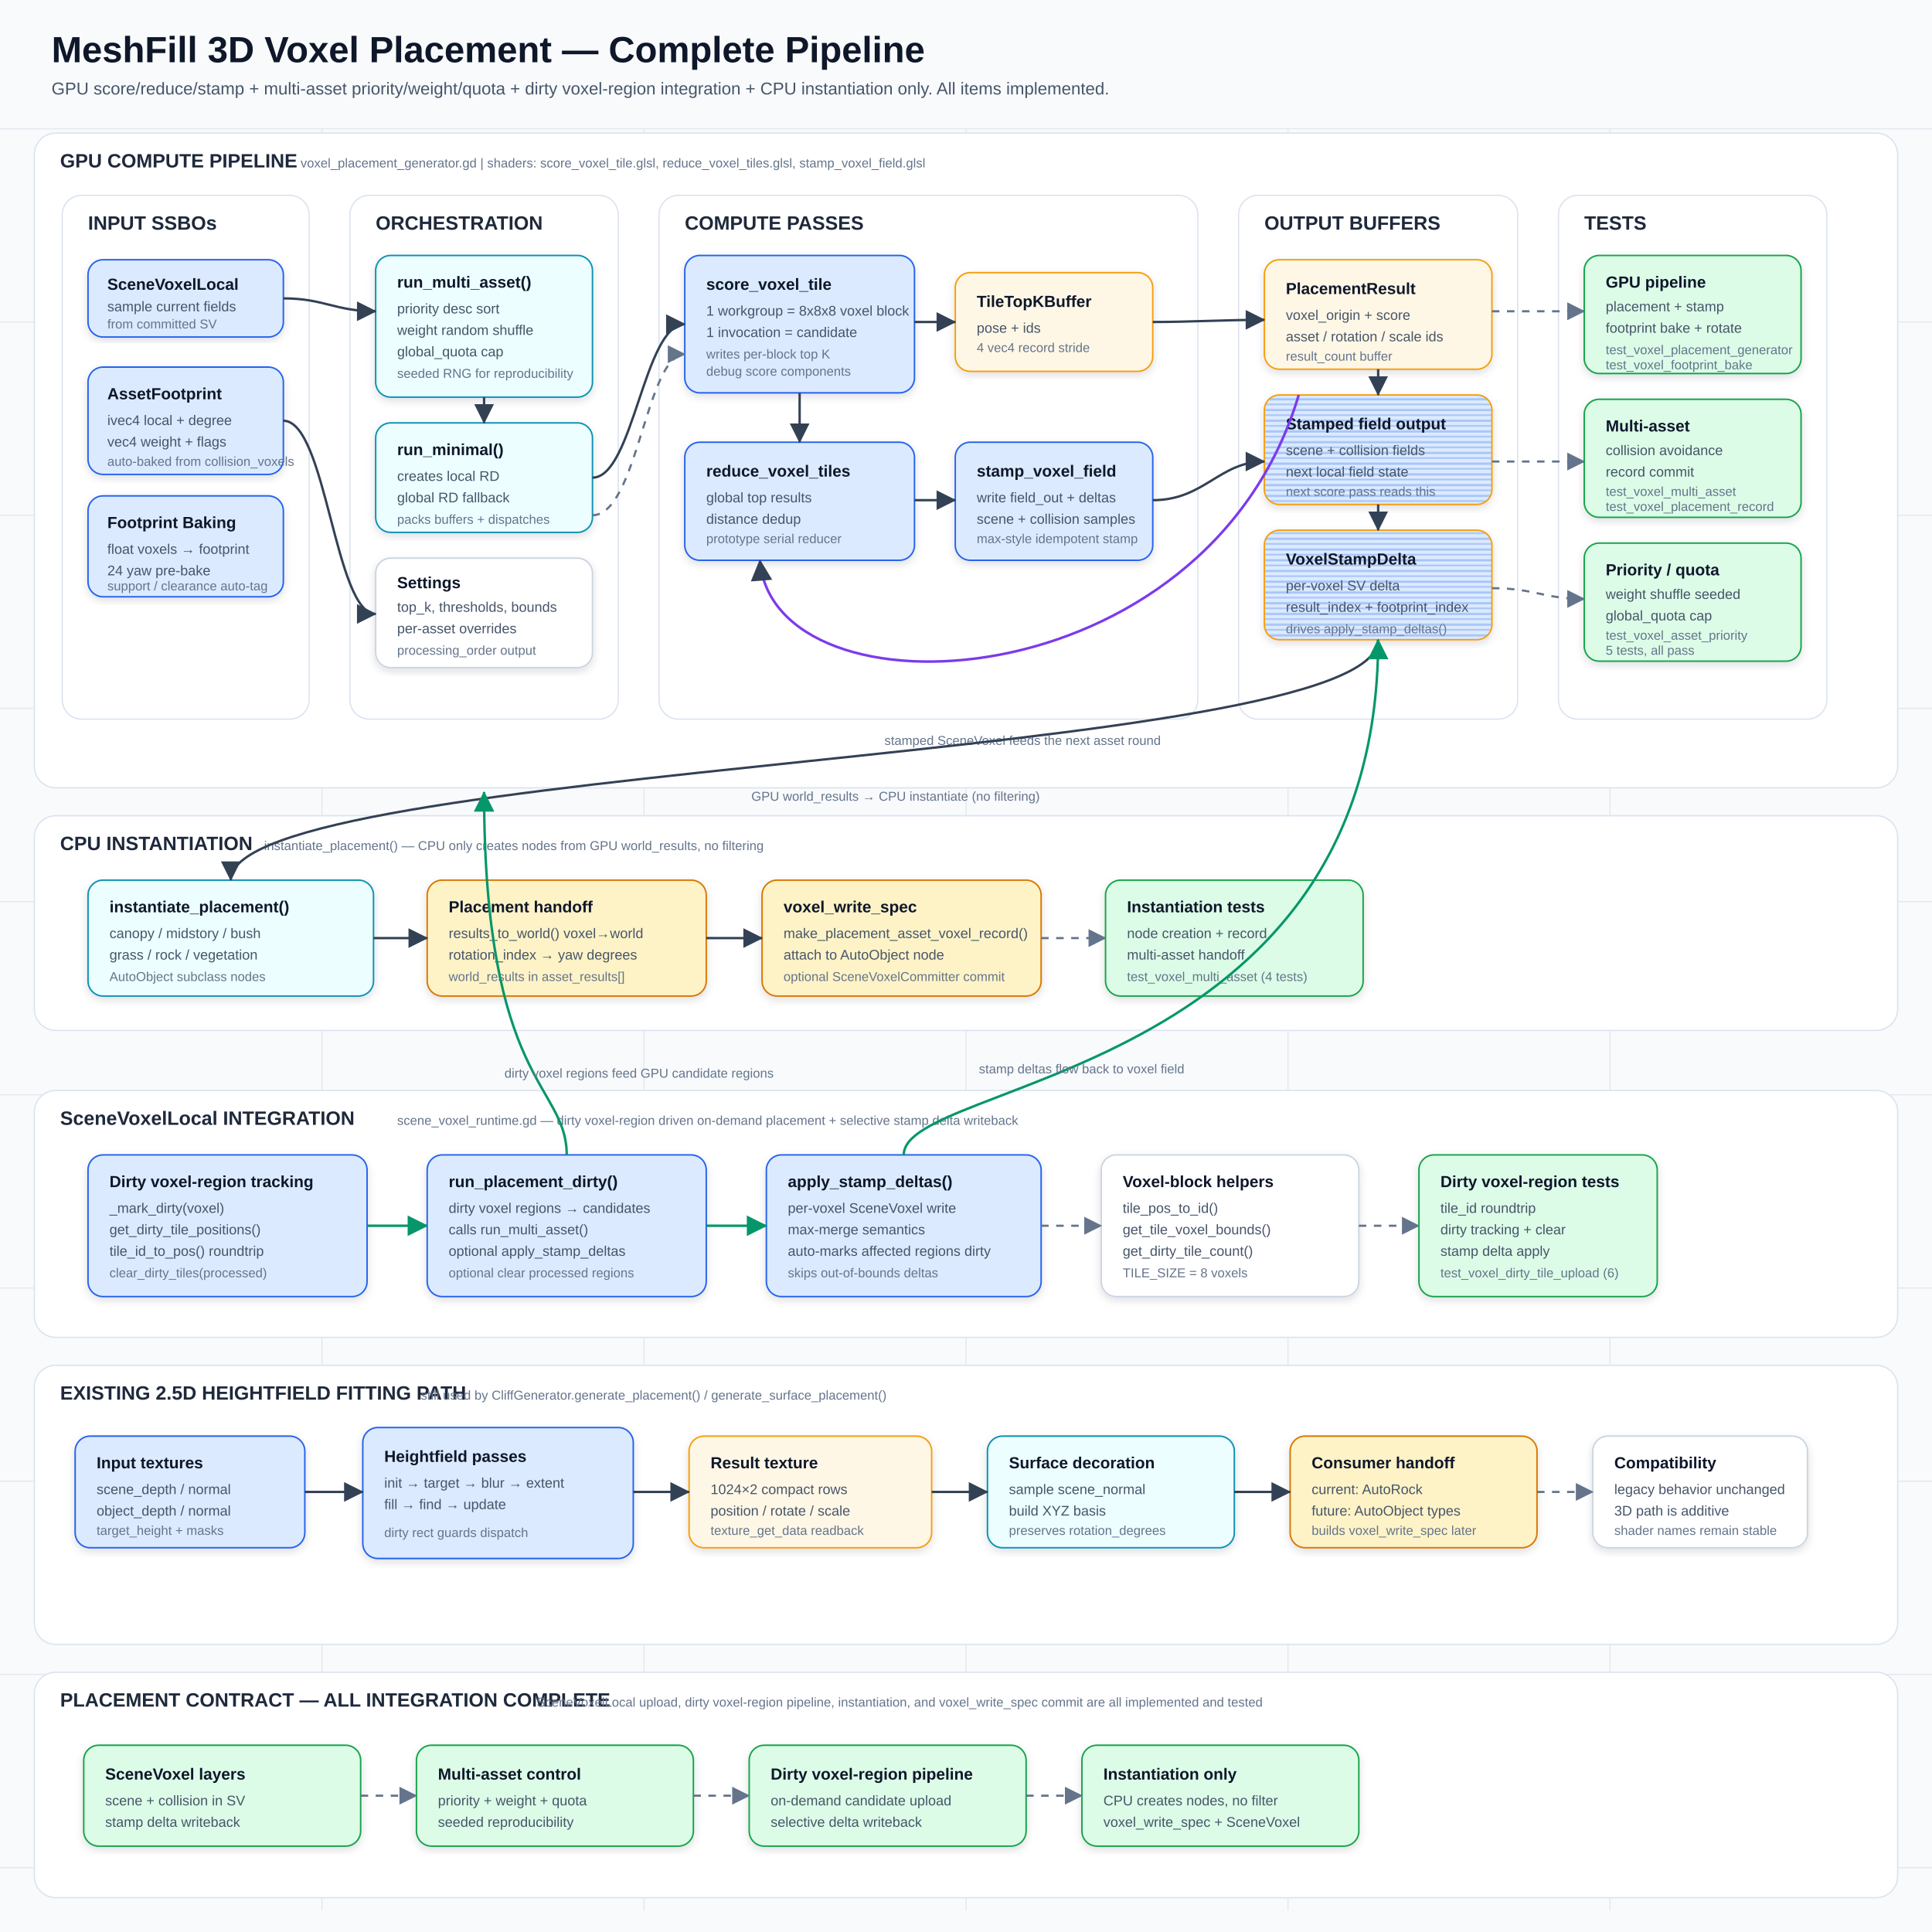
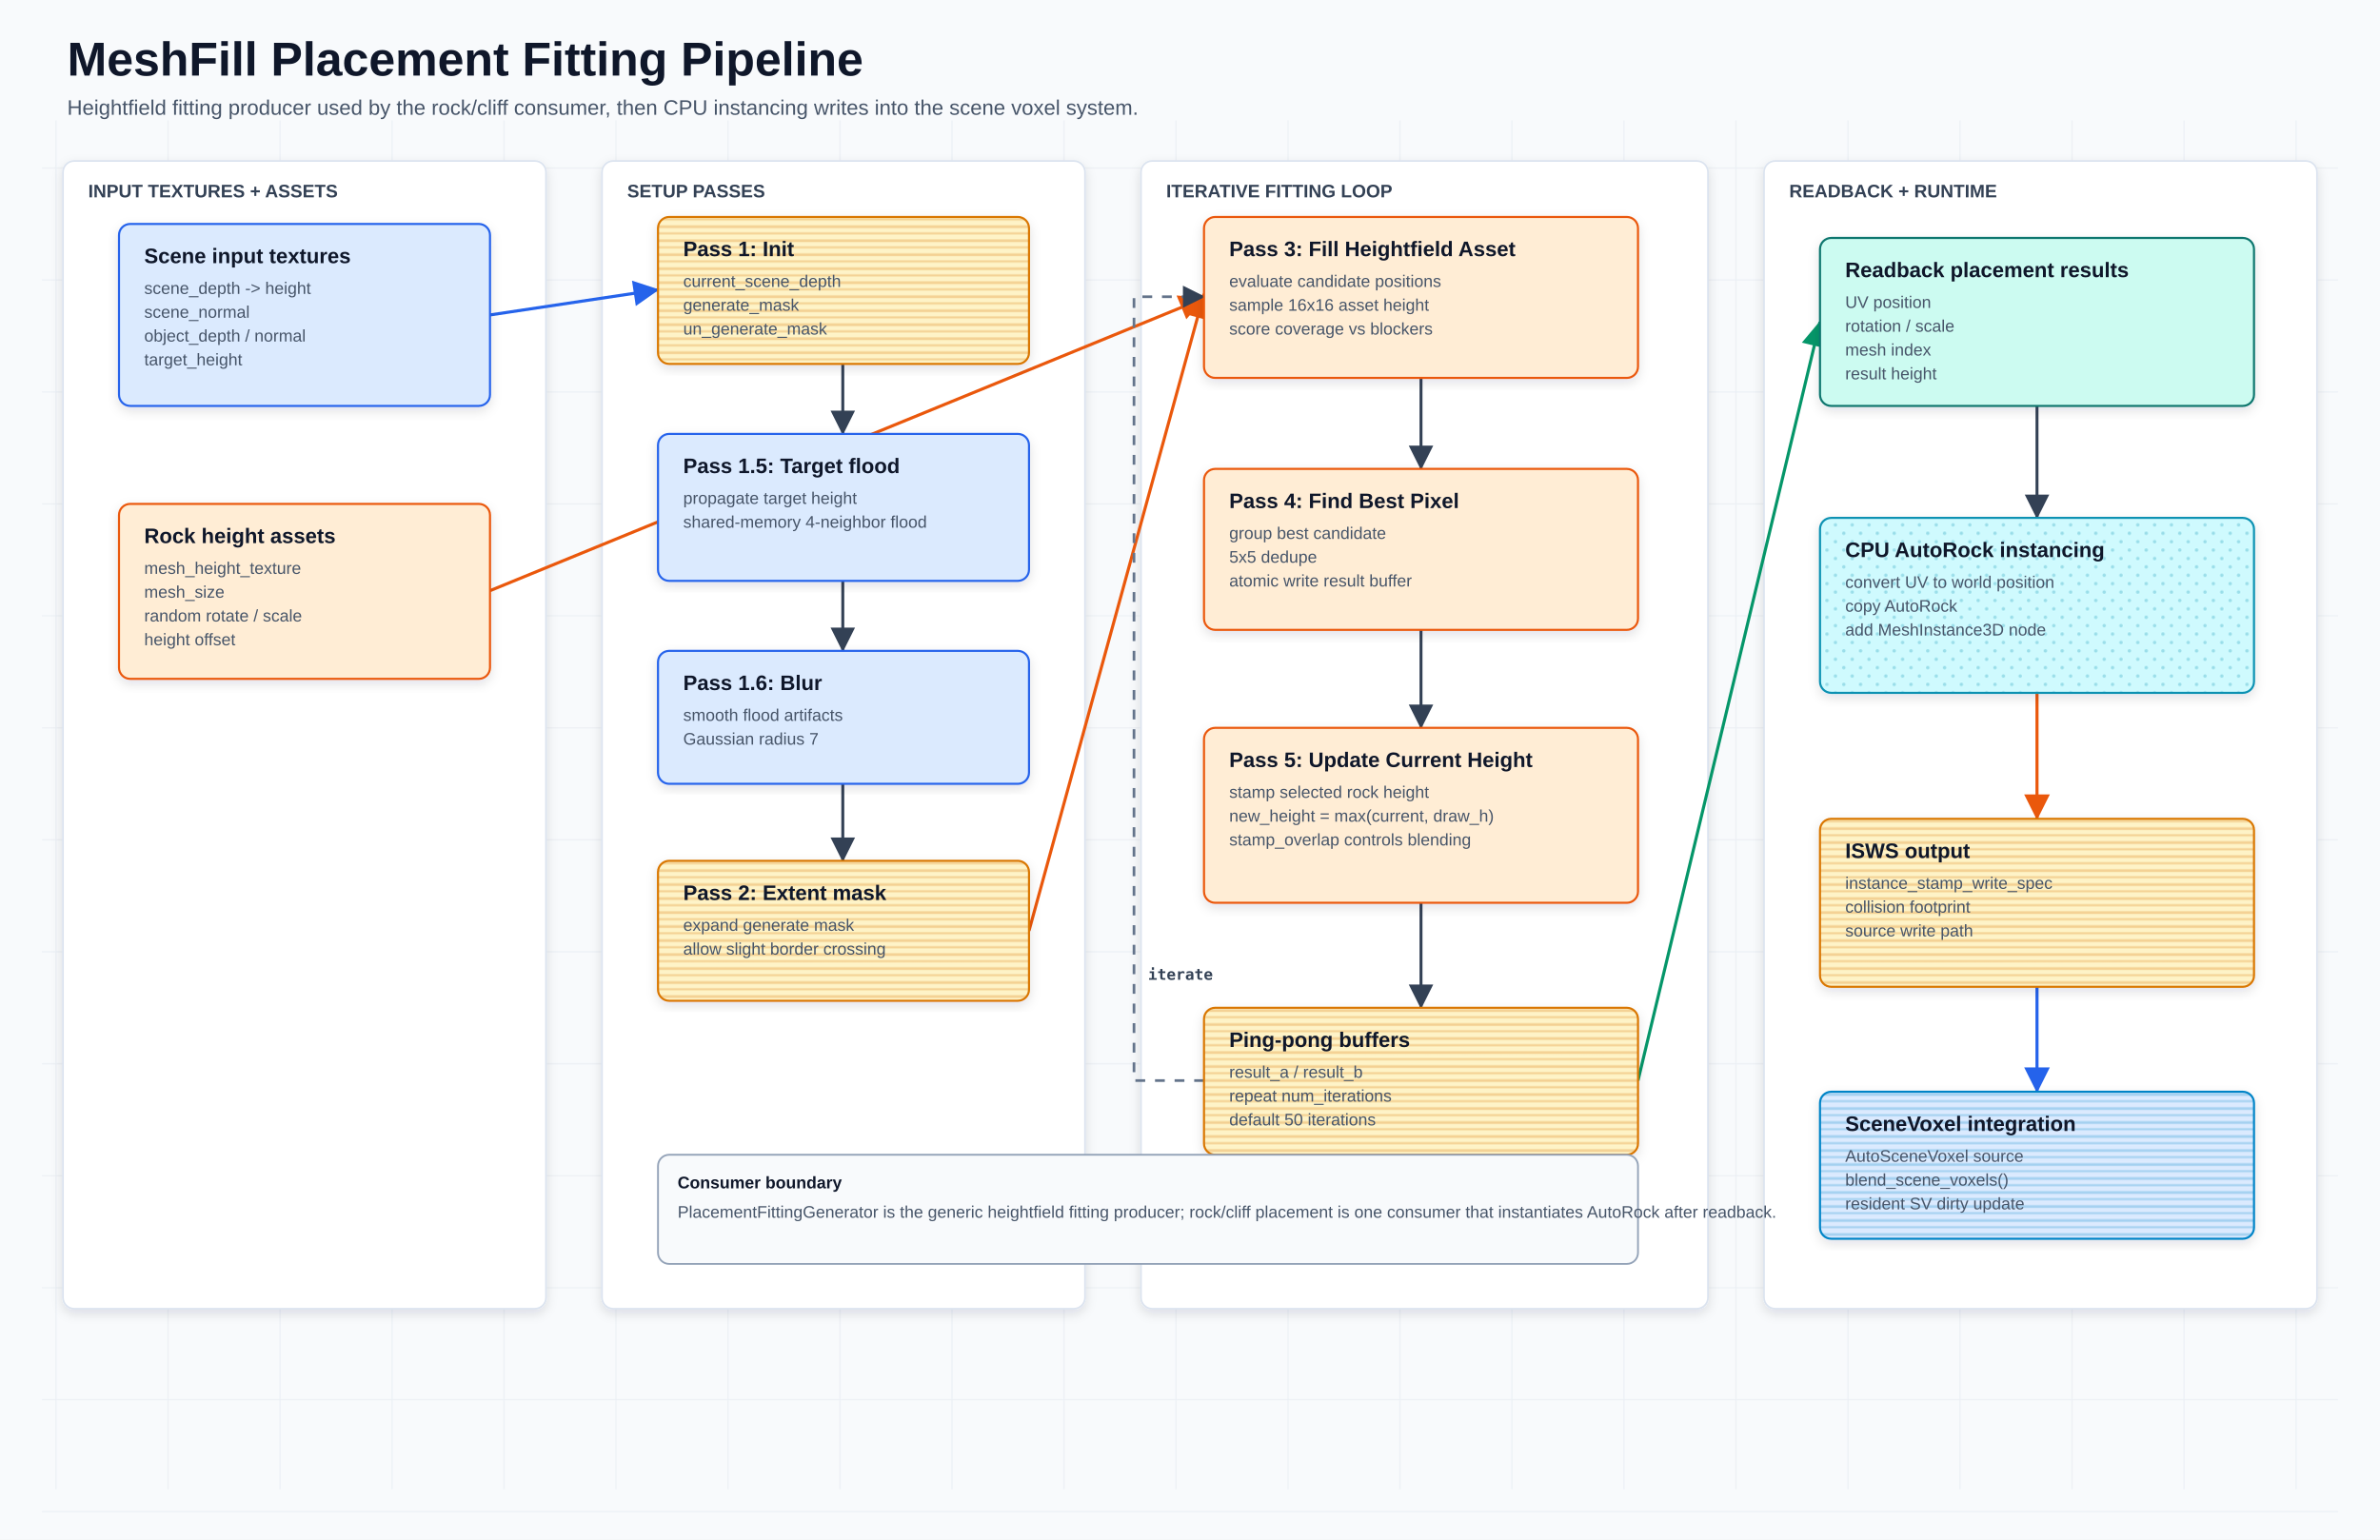
- <svg xmlns="http://www.w3.org/2000/svg" width="1800" height="1800" viewBox="0 0 1800 1800" role="img" aria-labelledby="title desc">
+ <svg xmlns="http://www.w3.org/2000/svg" width="1700" height="1100" viewBox="0 0 1700 1100" role="img" aria-labelledby="title desc">
  <defs>
    <marker id="arrow" viewBox="0 0 12 12" refX="10.5" refY="6" markerWidth="10" markerHeight="10" orient="auto">
      <path d="M1,1 L11,6 L1,11 Z" fill="#334155" />
    </marker>
-     <marker id="arrow-soft" viewBox="0 0 12 12" refX="10.5" refY="6" markerWidth="10" markerHeight="10" orient="auto">
-       <path d="M1,1 L11,6 L1,11 Z" fill="#64748b" />
+     <marker id="arrow-blue" viewBox="0 0 12 12" refX="10.5" refY="6" markerWidth="10" markerHeight="10" orient="auto">
+       <path d="M1,1 L11,6 L1,11 Z" fill="#2563eb" />
    </marker>
    <marker id="arrow-green" viewBox="0 0 12 12" refX="10.5" refY="6" markerWidth="10" markerHeight="10" orient="auto">
      <path d="M1,1 L11,6 L1,11 Z" fill="#059669" />
    </marker>
+     <marker id="arrow-orange" viewBox="0 0 12 12" refX="10.5" refY="6" markerWidth="10" markerHeight="10" orient="auto">
+       <path d="M1,1 L11,6 L1,11 Z" fill="#ea580c" />
+     </marker>
    <filter id="shadow" x="-8%" y="-8%" width="116%" height="116%">
-       <feDropShadow dx="0" dy="3" stdDeviation="4" flood-color="#0f172a" flood-opacity="0.13" />
+       <feDropShadow dx="0" dy="3" stdDeviation="4" flood-color="#0f172a" flood-opacity="0.12" />
    </filter>
-     <pattern id="sv-stripe-bg" patternUnits="userSpaceOnUse" width="10" height="10">
+     <pattern id="autoobject-dot-bg" patternUnits="userSpaceOnUse" width="12" height="12">
+       <rect width="12" height="12" fill="#cffafe" />
+       <circle cx="3" cy="3" r="1.25" fill="#0891b2" opacity="0.256" />
+       <circle cx="9" cy="9" r="1.25" fill="#0891b2" opacity="0.256" />
+     </pattern>
+     <pattern id="descriptor-grid" patternUnits="userSpaceOnUse" width="9.333" height="9.333">
+       <rect width="9.333" height="9.333" fill="#dcfce7" />
+       <path d="M4.667 0H0V4.667" stroke="#16a34a" stroke-width="0.333" opacity="0.258" />
+       <path d="M0 4.667L4.667 0" stroke="#16a34a" stroke-width="0.333" opacity="0.258" />
+     </pattern>
+     <pattern id="sv-stripe-blue" patternUnits="userSpaceOnUse" width="10" height="10">
      <rect width="10" height="10" fill="#dbeafe" />
-       <rect y="1" width="10" height="2" fill="#2563eb" opacity="0.28" />
-       <rect y="6" width="10" height="1.5" fill="#2563eb" opacity="0.28" />
-     </pattern>
-     <style>
-       .bg { fill: #f8fafc; }
-       .grid { stroke: #e2e8f0; stroke-width: 1; }
-       .title { fill: #0f172a; font: 700 34px "Microsoft YaHei", "Segoe UI", Arial, sans-serif; }
-       .subtitle { fill: #475569; font: 15px "Microsoft YaHei", "Segoe UI", Arial, sans-serif; }
-       .section-title { fill: #334155; font: 700 14px "Microsoft YaHei", "Segoe UI", Arial, sans-serif; letter-spacing: .05em; }
-       .label { fill: #0f172a; font: 700 17px "Microsoft YaHei", "Segoe UI", Arial, sans-serif; }
-       .small { fill: #334155; font: 13px "Microsoft YaHei", "Segoe UI", Arial, sans-serif; }
-       .tiny { fill: #475569; font: 12px "Microsoft YaHei", "Segoe UI", Arial, sans-serif; }
-       .node { stroke-width: 1.6; filter: url(#shadow); }
-       .entry { fill: #eaf4ff; stroke: #3b82f6; }
-       .driver { fill: #ecfeff; stroke: #0891b2; }
-       .gpu { fill: #f3e8ff; stroke: #8b5cf6; }
-       .buffer { fill: #fff7e6; stroke: #f59e0b; }
-       .record { fill: #ffe8e8; stroke: #ef4444; }
-       .contract { fill: #ecfdf5; stroke: #059669; }
-       .support { fill: #f1f5f9; stroke: #64748b; }
-       .field { fill: #dbeafe; stroke: #2563eb; }
-       .sv-stripe { fill: url(#sv-stripe-bg); }
-       .lane { fill: #ffffff; stroke: #dbe3ef; stroke-width: 1.2; }
-       .band3d { fill: #f5f3ff; stroke: #a78bfa; stroke-width: 1.4; }
-       .band-post { fill: #fefce8; stroke: #ca8a04; stroke-width: 1.4; }
-       .band-field { fill: #eff6ff; stroke: #3b82f6; stroke-width: 1.4; }
-       .band2d { fill: #f0fdfa; stroke: #14b8a6; stroke-width: 1.4; }
-       .edge { stroke: #334155; stroke-width: 2.2; fill: none; marker-end: url(#arrow); }
-       .edge-soft { stroke: #64748b; stroke-width: 2; fill: none; marker-end: url(#arrow-soft); stroke-dasharray: 7 7; }
-       .edge-loop { stroke: #7c3aed; stroke-width: 2.4; fill: none; marker-end: url(#arrow); }
-       .edge-green { stroke: #059669; stroke-width: 2.2; fill: none; marker-end: url(#arrow-green); }
-       /* meshfill-graph-style: shared light engineering diagram theme */
-       :root { color-scheme: light; }
-       .bg, rect[fill="url(#bg)"] { fill: #f8fafc; }
-       svg &gt; circle[opacity] { opacity: 0; }
-       .grid { stroke: #e2e8f0; stroke-width: 1; }
-       .title { font: 700 34px "Segoe UI", "Microsoft YaHei", Arial, sans-serif; fill: #0f172a; letter-spacing: 0; }
-       .subtitle { font: 500 16px "Segoe UI", "Microsoft YaHei", Arial, sans-serif; fill: #475569; letter-spacing: 0; }
-       .section, .section-title { font: 700 18px "Segoe UI", "Microsoft YaHei", Arial, sans-serif; fill: #1e293b; letter-spacing: 0; }
-       .band-title, .lane-title { font: 700 13px "Segoe UI", "Microsoft YaHei", Arial, sans-serif; fill: #334155; letter-spacing: 0; }
-       .label, .node-title, .pill-text { font: 700 15px "Segoe UI", "Microsoft YaHei", Arial, sans-serif; fill: #0f172a; letter-spacing: 0; }
-       .text { font: 500 16px "Segoe UI", "Microsoft YaHei", Arial, sans-serif; fill: #1f2937; letter-spacing: 0; }
-       .small { font: 500 13px "Segoe UI", "Microsoft YaHei", Arial, sans-serif; fill: #475569; letter-spacing: 0; }
-       .tiny { font: 500 12px "Segoe UI", "Microsoft YaHei", Arial, sans-serif; fill: #64748b; letter-spacing: 0; }
-       .mono, .mono-strong, .formula { font: 600 12px Consolas, "Cascadia Mono", monospace; fill: #334155; letter-spacing: 0; }
-       .lane, .band, .band2d, .band3d, .band-field, .band-post, .lane-type, .lane-resource, .lane-field, .lane-runtime, .lane-factory, .lane-owner, .lane-tool, .state-band, .target-band, .asset-band, .route-band, .place-band { fill: #ffffff; stroke: #dbe3ef; stroke-width: 1.2; }
-       .node, .card, .soft, .tick, .legend { stroke-width: 1.4; filter: url(#shadow); }
-       .box, .box-gray, .card, .soft, .support, .tool, .owner, .factory, .downstream, .legacy, .getter, .runtime, .tick, .legend { fill: #ffffff; stroke: #cbd5e1; }
-       .box-blue, .input, .entry, .field, .state, .sv, .target, .target-card, .gpu-card, .gpu { fill: #dbeafe; stroke: #2563eb; }
-       .box-green, .asset, .resource, .autoobject, .input-card, .source-card, .contract, .sv-card, .ok, .prefilter-card { fill: #dcfce7; stroke: #16a34a; }
-       .box-purple, .route, .route-card, .rerank-card, .gate-card, .descriptor, .record-card, .vdb-card, .debug-card { fill: #ede9fe; stroke: #7c3aed; }
-       .box-yellow, .placement, .placement-card, .commit-card, .persist-card, .aggregate-card { fill: #fef3c7; stroke: #d97706; }
-       .box-red, .hardgate, .prune-card { fill: #fee2e2; stroke: #ef4444; }
-       .record, .record-card { fill: #fef3c7; stroke: #d97706; }
-       .cache, .cache-card, .scene_voxel_runtime { fill: #ccfbf1; stroke: #0f766e; }
-       .note, .warn { fill: #e6edf5; stroke: #b6c4d4; }
-       .pill, .pill-blue, .pill-pink, .pill-amber { fill: #f8fafc; stroke: #cbd5e1; }
-       rect[fill="#0f172a"], rect[fill="#111827"], rect[fill="#172033"], rect[fill="#16213a"], rect[fill="#101827"], rect[fill="#111c31"], rect[fill="#082f49"], rect[fill="#052e2b"], rect[fill="#052e16"], rect[fill="#064e3b"], rect[fill="#062f26"], rect[fill="#2e1065"], rect[fill="#2b2038"], rect[fill="#2b1d35"], rect[fill="#0f1f2f"], rect[fill="#182135"], rect[fill="#1e2030"], rect[fill="#1b2330"], rect[fill="#3a2510"], rect[fill="#0e2a1d"], rect[fill="#10251e"] { fill: #ffffff; stroke: #cbd5e1; }
-       .edge, .arrow, .dash { fill: none; stroke: #334155; stroke-width: 2.2; }
-       .edge-soft, .arrow-soft { fill: none; stroke: #64748b; stroke-width: 2; }
-       .edge-blue, .arrow-blue { fill: none; stroke: #2563eb; stroke-width: 2.3; }
-       .edge-green, .arrow-green, .dash-green { fill: none; stroke: #059669; stroke-width: 2.3; }
-       .edge-orange, .edge-amber, .arrow-purple, .dash-purple { fill: none; stroke: #d97706; stroke-width: 2.3; }
-       .edge-purple { fill: none; stroke: #7c3aed; stroke-width: 2.3; }
-       .arrow-red, .dash-red, .dash-pink { fill: none; stroke: #dc2626; stroke-width: 2.2; }
-       .dash, .dash-green, .dash-red, .dash-pink, .dash-purple, .edge-soft, .arrow-soft { stroke-dasharray: 7 7; }
-       #arrow path { fill: #334155; }
-       #arrowGreen path, #arrow-green path { fill: #059669; }
-       #arrowBlue path, #arrow-blue path { fill: #2563eb; }
-       #arrowRed path, #arrow-red path { fill: #dc2626; }
-       #arrowPurple path, #arrow-purple path, #arrow-orange path, #arrow-amber path { fill: #d97706; }
-     </style>
+       <rect y="1" width="10" height="2" fill="#0284c7" opacity="0.235" />
+       <rect y="6" width="10" height="1.5" fill="#0284c7" opacity="0.235" />
+     </pattern>
+     <pattern id="sv-stripe-amber" patternUnits="userSpaceOnUse" width="10" height="10">
+       <rect width="10" height="10" fill="#fef3c7" />
+       <rect y="1" width="10" height="2" fill="#d97706" opacity="0.264" />
+       <rect y="6" width="10" height="1.5" fill="#d97706" opacity="0.264" />
+     </pattern>
+     <pattern id="note-hatch" patternUnits="userSpaceOnUse" width="10" height="10" patternTransform="rotate(45)">
+       <rect width="10" height="10" fill="#f1f5f9" />
+       <rect x="0" y="0" width="10" height="2" fill="#64748b" opacity="0.362" />
+     </pattern>
  </defs>
-   <rect class="bg" width="1800" height="1800" />
-   <path class="grid" d="M0 120H1800M0 300H1800M0 480H1800M0 660H1800M0 840H1800M0 1020H1800M0 1200H1800M0 1380H1800M0 1560H1800M0 1740H1800" />
-   <path class="grid" d="M300 120V1780M600 120V1780M900 120V1780M1200 120V1780M1500 120V1780" />
-   <text class="title" x="48" y="58">MeshFill 3D Voxel Placement — Complete Pipeline</text>
-   <text class="subtitle" x="48" y="88">GPU score/reduce/stamp + multi-asset priority/weight/quota + dirty voxel-region integration + CPU instantiation only. All items implemented.</text>
-   <rect class="band3d" x="32" y="124" width="1736" height="610" rx="20" ry="20" />
-   <text class="section-title" x="56" y="156">GPU COMPUTE PIPELINE</text>
-   <text class="tiny" x="280" y="156">voxel_placement_generator.gd | shaders: score_voxel_tile.glsl, reduce_voxel_tiles.glsl, stamp_voxel_field.glsl</text>
-   <rect class="lane" x="58" y="182" width="230" height="488" rx="18" ry="18" />
-   <rect class="lane" x="326" y="182" width="250" height="488" rx="18" ry="18" />
-   <rect class="lane" x="614" y="182" width="502" height="488" rx="18" ry="18" />
-   <rect class="lane" x="1154" y="182" width="260" height="488" rx="18" ry="18" />
-   <rect class="lane" x="1452" y="182" width="250" height="488" rx="18" ry="18" />
-   <text class="section-title" x="82" y="214">INPUT SSBOs</text>
-   <text class="section-title" x="350" y="214">ORCHESTRATION</text>
-   <text class="section-title" x="638" y="214">COMPUTE PASSES</text>
-   <text class="section-title" x="1178" y="214">OUTPUT BUFFERS</text>
-   <text class="section-title" x="1476" y="214">TESTS</text>
-   <rect class="node entry sv-stripe" x="82" y="242" width="182" height="72" rx="14" ry="14" />
-   <text class="label" x="100" y="270">SceneVoxelLocal</text>
-   <text class="small" x="100" y="290">sample current fields</text>
-   <text class="tiny" x="100" y="306">from committed SV</text>
-   <rect class="node entry" x="82" y="342" width="182" height="100" rx="14" ry="14" />
-   <text class="label" x="100" y="372">AssetFootprint</text>
-   <text class="small" x="100" y="396">ivec4 local + degree</text>
-   <text class="small" x="100" y="416">vec4 weight + flags</text>
-   <text class="tiny" x="100" y="434">auto-baked from collision_voxels</text>
-   <rect class="node entry" x="82" y="462" width="182" height="94" rx="14" ry="14" />
-   <text class="label" x="100" y="492">Footprint Baking</text>
-   <text class="small" x="100" y="516">float voxels → footprint</text>
-   <text class="small" x="100" y="536">24 yaw pre-bake</text>
-   <text class="tiny" x="100" y="550">support / clearance auto-tag</text>
-   <rect class="node driver" x="350" y="238" width="202" height="132" rx="14" ry="14" />
-   <text class="label" x="370" y="268">run_multi_asset()</text>
-   <text class="small" x="370" y="292">priority desc sort</text>
-   <text class="small" x="370" y="312">weight random shuffle</text>
-   <text class="small" x="370" y="332">global_quota cap</text>
-   <text class="tiny" x="370" y="352">seeded RNG for reproducibility</text>
-   <rect class="node driver" x="350" y="394" width="202" height="102" rx="14" ry="14" />
-   <text class="label" x="370" y="424">run_minimal()</text>
-   <text class="small" x="370" y="448">creates local RD</text>
-   <text class="small" x="370" y="468">global RD fallback</text>
-   <text class="tiny" x="370" y="488">packs buffers + dispatches</text>
-   <rect class="node support" x="350" y="520" width="202" height="102" rx="14" ry="14" />
-   <text class="label" x="370" y="548">Settings</text>
-   <text class="small" x="370" y="570">top_k, thresholds, bounds</text>
-   <text class="small" x="370" y="590">per-asset overrides</text>
-   <text class="tiny" x="370" y="610">processing_order output</text>
-   <rect class="node gpu" x="638" y="238" width="214" height="128" rx="14" ry="14" />
-   <text class="label" x="658" y="270">score_voxel_tile</text>
-   <text class="small" x="658" y="294">1 workgroup = 8x8x8 voxel block</text>
-   <text class="small" x="658" y="314">1 invocation = candidate</text>
-   <text class="tiny" x="658" y="334">writes per-block top K</text>
-   <text class="tiny" x="658" y="350">debug score components</text>
-   <rect class="node buffer" x="890" y="254" width="184" height="92" rx="14" ry="14" />
-   <text class="label" x="910" y="286">TileTopKBuffer</text>
-   <text class="small" x="910" y="310">pose + ids</text>
-   <text class="tiny" x="910" y="328">4 vec4 record stride</text>
-   <rect class="node gpu" x="638" y="412" width="214" height="110" rx="14" ry="14" />
-   <text class="label" x="658" y="444">reduce_voxel_tiles</text>
-   <text class="small" x="658" y="468">global top results</text>
-   <text class="small" x="658" y="488">distance dedup</text>
-   <text class="tiny" x="658" y="506">prototype serial reducer</text>
-   <rect class="node gpu" x="890" y="412" width="184" height="110" rx="14" ry="14" />
-   <text class="label" x="910" y="444">stamp_voxel_field</text>
-   <text class="small" x="910" y="468">write field_out + deltas</text>
-   <text class="small" x="910" y="488">scene + collision samples</text>
-   <text class="tiny" x="910" y="506">max-style idempotent stamp</text>
-   <rect class="node buffer" x="1178" y="242" width="212" height="102" rx="14" ry="14" />
-   <text class="label" x="1198" y="274">PlacementResult</text>
-   <text class="small" x="1198" y="298">voxel_origin + score</text>
-   <text class="small" x="1198" y="318">asset / rotation / scale ids</text>
-   <text class="tiny" x="1198" y="336">result_count buffer</text>
-   <rect class="node buffer sv-stripe" x="1178" y="368" width="212" height="102" rx="14" ry="14" />
-   <text class="label" x="1198" y="400">Stamped field output</text>
-   <text class="small" x="1198" y="424">scene + collision fields</text>
-   <text class="small" x="1198" y="444">next local field state</text>
-   <text class="tiny" x="1198" y="462">next score pass reads this</text>
-   <rect class="node buffer sv-stripe" x="1178" y="494" width="212" height="102" rx="14" ry="14" />
-   <text class="label" x="1198" y="526">VoxelStampDelta</text>
-   <text class="small" x="1198" y="550">per-voxel SV delta</text>
-   <text class="small" x="1198" y="570">result_index + footprint_index</text>
-   <text class="tiny" x="1198" y="590">drives apply_stamp_deltas()</text>
-   <rect class="node contract" x="1476" y="238" width="202" height="110" rx="14" ry="14" />
-   <text class="label" x="1496" y="268">GPU pipeline</text>
-   <text class="small" x="1496" y="290">placement + stamp</text>
-   <text class="small" x="1496" y="310">footprint bake + rotate</text>
-   <text class="tiny" x="1496" y="330">test_voxel_placement_generator</text>
-   <text class="tiny" x="1496" y="344">test_voxel_footprint_bake</text>
-   <rect class="node contract" x="1476" y="372" width="202" height="110" rx="14" ry="14" />
-   <text class="label" x="1496" y="402">Multi-asset</text>
-   <text class="small" x="1496" y="424">collision avoidance</text>
-   <text class="small" x="1496" y="444">record commit</text>
-   <text class="tiny" x="1496" y="462">test_voxel_multi_asset</text>
-   <text class="tiny" x="1496" y="476">test_voxel_placement_record</text>
-   <rect class="node contract" x="1476" y="506" width="202" height="110" rx="14" ry="14" />
-   <text class="label" x="1496" y="536">Priority / quota</text>
-   <text class="small" x="1496" y="558">weight shuffle seeded</text>
-   <text class="small" x="1496" y="578">global_quota cap</text>
-   <text class="tiny" x="1496" y="596">test_voxel_asset_priority</text>
-   <text class="tiny" x="1496" y="610">5 tests, all pass</text>
-   <path class="edge" d="M264 278 C302 278 312 290 350 290" />
-   <path class="edge" d="M264 392 C304 392 312 572 350 572" />
-   <path class="edge" d="M451 370 V394" />
-   <path class="edge" d="M552 445 C590 445 600 302 638 302" />
-   <path class="edge-soft" d="M552 480 C594 480 602 330 638 330" />
-   <path class="edge" d="M852 300 H890" />
-   <path class="edge" d="M1074 300 C1110 300 1140 298 1178 298" />
-   <path class="edge" d="M745 366 V412" />
-   <path class="edge" d="M852 466 H890" />
-   <path class="edge" d="M1074 466 C1122 466 1136 430 1178 430" />
-   <path class="edge" d="M1284 344 V368" />
-   <path class="edge" d="M1284 470 V494" />
-   <path class="edge-soft" d="M1390 290 C1424 290 1438 290 1476 290" />
-   <path class="edge-soft" d="M1390 430 C1430 430 1438 430 1476 430" />
-   <path class="edge-soft" d="M1390 548 C1430 548 1438 558 1476 558" />
-   <path class="edge-loop" d="M1210 368 C1124 656 720 674 708 522" />
-   <text class="tiny" x="824" y="694">stamped SceneVoxel feeds the next asset round</text>
-   <rect class="band-post" x="32" y="760" width="1736" height="200" rx="20" ry="20" />
-   <text class="section-title" x="56" y="792">CPU INSTANTIATION</text>
-   <text class="tiny" x="246" y="792">instantiate_placement() — CPU only creates nodes from GPU world_results, no filtering</text>
-   <rect class="node driver" x="82" y="820" width="266" height="108" rx="14" ry="14" />
-   <text class="label" x="102" y="850">instantiate_placement()</text>
-   <text class="small" x="102" y="874">canopy / midstory / bush</text>
-   <text class="small" x="102" y="894">grass / rock / vegetation</text>
-   <text class="tiny" x="102" y="914">AutoObject subclass nodes</text>
-   <rect class="node record" x="398" y="820" width="260" height="108" rx="14" ry="14" />
-   <text class="label" x="418" y="850">Placement handoff</text>
-   <text class="small" x="418" y="874">results_to_world() voxel→world</text>
-   <text class="small" x="418" y="894">rotation_index → yaw degrees</text>
-   <text class="tiny" x="418" y="914">world_results in asset_results[]</text>
-   <rect class="node record" x="710" y="820" width="260" height="108" rx="14" ry="14" />
-   <text class="label" x="730" y="850">voxel_write_spec</text>
-   <text class="small" x="730" y="874">make_placement_asset_voxel_record()</text>
-   <text class="small" x="730" y="894">attach to AutoObject node</text>
-   <text class="tiny" x="730" y="914">optional SceneVoxelCommitter commit</text>
-   <rect class="node contract" x="1030" y="820" width="240" height="108" rx="14" ry="14" />
-   <text class="label" x="1050" y="850">Instantiation tests</text>
-   <text class="small" x="1050" y="874">node creation + record</text>
-   <text class="small" x="1050" y="894">multi-asset handoff</text>
-   <text class="tiny" x="1050" y="914">test_voxel_multi_asset (4 tests)</text>
-   <path class="edge" d="M348 874 H398" />
-   <path class="edge" d="M658 874 H710" />
-   <path class="edge-soft" d="M970 874 H1030" />
-   <path class="edge" d="M1284 596 C1284 710 215 710 215 820" />
-   <text class="tiny" x="700" y="746">GPU world_results → CPU instantiate (no filtering)</text>
-   <rect class="band-field" x="32" y="1016" width="1736" height="230" rx="20" ry="20" />
-   <text class="section-title" x="56" y="1048">SceneVoxelLocal INTEGRATION</text>
-   <text class="tiny" x="370" y="1048">scene_voxel_runtime.gd — dirty voxel-region driven on-demand placement + selective stamp delta writeback</text>
-   <rect class="node field" x="82" y="1076" width="260" height="132" rx="14" ry="14" />
-   <text class="label" x="102" y="1106">Dirty voxel-region tracking</text>
-   <text class="small" x="102" y="1130">_mark_dirty(voxel)</text>
-   <text class="small" x="102" y="1150">get_dirty_tile_positions()</text>
-   <text class="small" x="102" y="1170">tile_id_to_pos() roundtrip</text>
-   <text class="tiny" x="102" y="1190">clear_dirty_tiles(processed)</text>
-   <rect class="node field" x="398" y="1076" width="260" height="132" rx="14" ry="14" />
-   <text class="label" x="418" y="1106">run_placement_dirty()</text>
-   <text class="small" x="418" y="1130">dirty voxel regions → candidates</text>
-   <text class="small" x="418" y="1150">calls run_multi_asset()</text>
-   <text class="small" x="418" y="1170">optional apply_stamp_deltas</text>
-   <text class="tiny" x="418" y="1190">optional clear processed regions</text>
-   <rect class="node field sv-stripe" x="714" y="1076" width="256" height="132" rx="14" ry="14" />
-   <text class="label" x="734" y="1106">apply_stamp_deltas()</text>
-   <text class="small" x="734" y="1130">per-voxel SceneVoxel write</text>
-   <text class="small" x="734" y="1150">max-merge semantics</text>
-   <text class="small" x="734" y="1170">auto-marks affected regions dirty</text>
-   <text class="tiny" x="734" y="1190">skips out-of-bounds deltas</text>
-   <rect class="node support" x="1026" y="1076" width="240" height="132" rx="14" ry="14" />
-   <text class="label" x="1046" y="1106">Voxel-block helpers</text>
-   <text class="small" x="1046" y="1130">tile_pos_to_id()</text>
-   <text class="small" x="1046" y="1150">get_tile_voxel_bounds()</text>
-   <text class="small" x="1046" y="1170">get_dirty_tile_count()</text>
-   <text class="tiny" x="1046" y="1190">TILE_SIZE = 8 voxels</text>
-   <rect class="node contract" x="1322" y="1076" width="222" height="132" rx="14" ry="14" />
-   <text class="label" x="1342" y="1106">Dirty voxel-region tests</text>
-   <text class="small" x="1342" y="1130">tile_id roundtrip</text>
-   <text class="small" x="1342" y="1150">dirty tracking + clear</text>
-   <text class="small" x="1342" y="1170">stamp delta apply</text>
-   <text class="tiny" x="1342" y="1190">test_voxel_dirty_tile_upload (6)</text>
-   <path class="edge-green" d="M342 1142 H398" />
-   <path class="edge-green" d="M658 1142 H714" />
-   <path class="edge-soft" d="M970 1142 H1026" />
-   <path class="edge-soft" d="M1266 1142 H1322" />
-   <path class="edge-green" d="M528 1076 C528 1010 451 1010 451 738" />
-   <text class="tiny" x="470" y="1004">dirty voxel regions feed GPU candidate regions</text>
-   <path class="edge-green" d="M842 1076 C842 1006 1284 1006 1284 596" />
-   <text class="tiny" x="912" y="1000">stamp deltas flow back to voxel field</text>
-   <rect class="band2d" x="32" y="1272" width="1736" height="260" rx="20" ry="20" />
-   <text class="section-title" x="56" y="1304">EXISTING 2.5D HEIGHTFIELD FITTING PATH</text>
-   <text class="tiny" x="392" y="1304">still used by CliffGenerator.generate_placement() / generate_surface_placement()</text>
-   <rect class="node entry" x="70" y="1338" width="214" height="104" rx="14" ry="14" />
-   <text class="label" x="90" y="1368">Input textures</text>
-   <text class="small" x="90" y="1392">scene_depth / normal</text>
-   <text class="small" x="90" y="1412">object_depth / normal</text>
-   <text class="tiny" x="90" y="1430">target_height + masks</text>
-   <rect class="node gpu" x="338" y="1330" width="252" height="122" rx="14" ry="14" />
-   <text class="label" x="358" y="1362">Heightfield passes</text>
-   <text class="small" x="358" y="1386">init → target → blur → extent</text>
-   <text class="small" x="358" y="1406">fill → find → update</text>
-   <text class="tiny" x="358" y="1432">dirty rect guards dispatch</text>
-   <rect class="node buffer" x="642" y="1338" width="226" height="104" rx="14" ry="14" />
-   <text class="label" x="662" y="1368">Result texture</text>
-   <text class="small" x="662" y="1392">1024×2 compact rows</text>
-   <text class="small" x="662" y="1412">position / rotate / scale</text>
-   <text class="tiny" x="662" y="1430">texture_get_data readback</text>
-   <rect class="node driver" x="920" y="1338" width="230" height="104" rx="14" ry="14" />
-   <text class="label" x="940" y="1368">Surface decoration</text>
-   <text class="small" x="940" y="1392">sample scene_normal</text>
-   <text class="small" x="940" y="1412">build XYZ basis</text>
-   <text class="tiny" x="940" y="1430">preserves rotation_degrees</text>
-   <rect class="node record" x="1202" y="1338" width="230" height="104" rx="14" ry="14" />
-   <text class="label" x="1222" y="1368">Consumer handoff</text>
-   <text class="small" x="1222" y="1392">current: AutoRock</text>
-   <text class="small" x="1222" y="1412">future: AutoObject types</text>
-   <text class="tiny" x="1222" y="1430">builds voxel_write_spec later</text>
-   <rect class="node support" x="1484" y="1338" width="200" height="104" rx="14" ry="14" />
-   <text class="label" x="1504" y="1368">Compatibility</text>
-   <text class="small" x="1504" y="1392">legacy behavior unchanged</text>
-   <text class="small" x="1504" y="1412">3D path is additive</text>
-   <text class="tiny" x="1504" y="1430">shader names remain stable</text>
-   <path class="edge" d="M284 1390 H338" />
-   <path class="edge" d="M590 1390 H642" />
-   <path class="edge" d="M868 1390 H920" />
-   <path class="edge" d="M1150 1390 H1202" />
-   <path class="edge-soft" d="M1432 1390 H1484" />
-   <rect class="band-field" x="32" y="1558" width="1736" height="210" rx="20" ry="20" />
-   <text class="section-title" x="56" y="1590">PLACEMENT CONTRACT — ALL INTEGRATION COMPLETE</text>
-   <text class="tiny" x="500" y="1590">SceneVoxelLocal upload, dirty voxel-region pipeline, instantiation, and voxel_write_spec commit are all implemented and tested</text>
-   <rect class="node contract sv-stripe" x="78" y="1626" width="258" height="94" rx="14" ry="14" />
-   <text class="label" x="98" y="1658">SceneVoxel layers</text>
-   <text class="small" x="98" y="1682">scene + collision in SV</text>
-   <text class="small" x="98" y="1702">stamp delta writeback</text>
-   <rect class="node contract" x="388" y="1626" width="258" height="94" rx="14" ry="14" />
-   <text class="label" x="408" y="1658">Multi-asset control</text>
-   <text class="small" x="408" y="1682">priority + weight + quota</text>
-   <text class="small" x="408" y="1702">seeded reproducibility</text>
-   <rect class="node contract" x="698" y="1626" width="258" height="94" rx="14" ry="14" />
-   <text class="label" x="718" y="1658">Dirty voxel-region pipeline</text>
-   <text class="small" x="718" y="1682">on-demand candidate upload</text>
-   <text class="small" x="718" y="1702">selective delta writeback</text>
-   <rect class="node contract" x="1008" y="1626" width="258" height="94" rx="14" ry="14" />
-   <text class="label" x="1028" y="1658">Instantiation only</text>
-   <text class="small" x="1028" y="1682">CPU creates nodes, no filter</text>
-   <text class="small" x="1028" y="1702">voxel_write_spec + SceneVoxel</text>
-   <path class="edge-soft" d="M336 1673 H388" />
-   <path class="edge-soft" d="M646 1673 H698" />
-   <path class="edge-soft" d="M956 1673 H1008" />
+   <style>
+     :root { color-scheme: light; }
+     .bg { fill: #f8fafc; }
+     .grid { stroke: #e2e8f0; stroke-width: 1; opacity: 0.7; }
+     .title { fill: #0f172a; font: 700 34px "Segoe UI", "Microsoft YaHei", Arial, sans-serif; letter-spacing: 0; }
+     .subtitle { fill: #475569; font: 500 15px "Segoe UI", "Microsoft YaHei", Arial, sans-serif; letter-spacing: 0; }
+     .lane-title { fill: #334155; font: 700 13px "Segoe UI", "Microsoft YaHei", Arial, sans-serif; letter-spacing: 0; }
+     .node-title { fill: #0f172a; font: 700 15px "Segoe UI", "Microsoft YaHei", Arial, sans-serif; letter-spacing: 0; }
+     .small { fill: #475569; font: 500 12px "Segoe UI", "Microsoft YaHei", Arial, sans-serif; letter-spacing: 0; }
+     .mono { fill: #334155; font: 600 11px Consolas, "Cascadia Mono", monospace; letter-spacing: 0; }
+     .note-text { fill: #0f172a; font: 600 12px "Segoe UI", "Microsoft YaHei", Arial, sans-serif; letter-spacing: 0; }
+     .lane { fill: #ffffff; stroke: #dbe3ef; stroke-width: 1.2; filter: url(#shadow); }
+     .node { stroke-width: 1.5; filter: url(#shadow); }
+     .edge { stroke: #334155; stroke-width: 2.1; fill: none; marker-end: url(#arrow); }
+     .edge-blue { stroke: #2563eb; stroke-width: 2.2; fill: none; marker-end: url(#arrow-blue); }
+     .edge-green { stroke: #059669; stroke-width: 2.2; fill: none; marker-end: url(#arrow-green); }
+     .edge-orange { stroke: #ea580c; stroke-width: 2.2; fill: none; marker-end: url(#arrow-orange); }
+     .edge-dash { stroke: #64748b; stroke-width: 1.9; fill: none; stroke-dasharray: 7 7; marker-end: url(#arrow); }
+     .edge-warn { stroke: #dc2626; stroke-width: 2; fill: none; stroke-dasharray: 8 6; marker-end: url(#arrow); }
+   </style>
+   <rect class="bg" x="0" y="0" width="1700" height="1100" />
+   <g opacity="0.65">
+     <line class="grid" x1="40" y1="86" x2="40" y2="1064" />
+     <line class="grid" x1="120" y1="86" x2="120" y2="1064" />
+     <line class="grid" x1="200" y1="86" x2="200" y2="1064" />
+     <line class="grid" x1="280" y1="86" x2="280" y2="1064" />
+     <line class="grid" x1="360" y1="86" x2="360" y2="1064" />
+     <line class="grid" x1="440" y1="86" x2="440" y2="1064" />
+     <line class="grid" x1="520" y1="86" x2="520" y2="1064" />
+     <line class="grid" x1="600" y1="86" x2="600" y2="1064" />
+     <line class="grid" x1="680" y1="86" x2="680" y2="1064" />
+     <line class="grid" x1="760" y1="86" x2="760" y2="1064" />
+     <line class="grid" x1="840" y1="86" x2="840" y2="1064" />
+     <line class="grid" x1="920" y1="86" x2="920" y2="1064" />
+     <line class="grid" x1="1000" y1="86" x2="1000" y2="1064" />
+     <line class="grid" x1="1080" y1="86" x2="1080" y2="1064" />
+     <line class="grid" x1="1160" y1="86" x2="1160" y2="1064" />
+     <line class="grid" x1="1240" y1="86" x2="1240" y2="1064" />
+     <line class="grid" x1="1320" y1="86" x2="1320" y2="1064" />
+     <line class="grid" x1="1400" y1="86" x2="1400" y2="1064" />
+     <line class="grid" x1="1480" y1="86" x2="1480" y2="1064" />
+     <line class="grid" x1="1560" y1="86" x2="1560" y2="1064" />
+     <line class="grid" x1="1640" y1="86" x2="1640" y2="1064" />
+     <line class="grid" x1="30" y1="120" x2="1670" y2="120" />
+     <line class="grid" x1="30" y1="200" x2="1670" y2="200" />
+     <line class="grid" x1="30" y1="280" x2="1670" y2="280" />
+     <line class="grid" x1="30" y1="360" x2="1670" y2="360" />
+     <line class="grid" x1="30" y1="440" x2="1670" y2="440" />
+     <line class="grid" x1="30" y1="520" x2="1670" y2="520" />
+     <line class="grid" x1="30" y1="600" x2="1670" y2="600" />
+     <line class="grid" x1="30" y1="680" x2="1670" y2="680" />
+     <line class="grid" x1="30" y1="760" x2="1670" y2="760" />
+     <line class="grid" x1="30" y1="840" x2="1670" y2="840" />
+     <line class="grid" x1="30" y1="920" x2="1670" y2="920" />
+     <line class="grid" x1="30" y1="1000" x2="1670" y2="1000" />
+     <line class="grid" x1="30" y1="1080" x2="1670" y2="1080" />
+   </g>
+   <text class="title" x="48" y="54">MeshFill Placement Fitting Pipeline</text>
+   <text class="subtitle" x="48" y="82">Heightfield fitting producer used by the rock/cliff consumer, then CPU instancing writes into the scene voxel system.</text>
+   <g>
+     <rect class="lane" x="45" y="115" width="345" height="820" rx="8" />
+     <text class="lane-title" x="63" y="141">INPUT TEXTURES + ASSETS</text>
+     <rect class="lane" x="430" y="115" width="345" height="820" rx="8" />
+     <text class="lane-title" x="448" y="141">SETUP PASSES</text>
+     <rect class="lane" x="815" y="115" width="405" height="820" rx="8" />
+     <text class="lane-title" x="833" y="141">ITERATIVE FITTING LOOP</text>
+     <rect class="lane" x="1260" y="115" width="395" height="820" rx="8" />
+     <text class="lane-title" x="1278" y="141">READBACK + RUNTIME</text>
+   </g>
+   <g>
+     <path class="edge-blue" d="M 350 225 L 470 207" />
+     <path class="edge-orange" d="M 350 422 L 860 213" />
+     <path class="edge" d="M 602 260 L 602 310" />
+     <path class="edge" d="M 602 415 L 602 465" />
+     <path class="edge" d="M 602 560 L 602 615" />
+     <path class="edge-orange" d="M 735 665 L 860 210" />
+     <path class="edge" d="M 1015 270 L 1015 335" />
+     <path class="edge" d="M 1015 450 L 1015 520" />
+     <path class="edge" d="M 1015 645 L 1015 720" />
+     <path class="edge-dash" d="M 860 772 L 810 772 L 810 212 L 860 212" />
+     <text class="mono" x="820" y="700">iterate</text>
+     <path class="edge-green" d="M 1170 772 L 1300 230" />
+     <path class="edge" d="M 1455 290 L 1455 370" />
+     <path class="edge-orange" d="M 1455 495 L 1455 585" />
+     <path class="edge-blue" d="M 1455 705 L 1455 780" />
+   </g>
+   <g>
+     <g id="scene-input-textures">
+       <rect class="node" x="85" y="160" width="265" height="130" rx="8" fill="#dbeafe" stroke="#2563eb" />
+       <text class="node-title" x="103" y="188">Scene input textures</text>
+       <text class="small">
+         <tspan x="103" y="210">scene_depth -&gt; height</tspan>
+         <tspan x="103" y="227">scene_normal</tspan>
+         <tspan x="103" y="244">object_depth / normal</tspan>
+         <tspan x="103" y="261">target_height</tspan>
+       </text>
+     </g>
+     <g id="rock-height-assets">
+       <rect class="node" x="85" y="360" width="265" height="125" rx="8" fill="#ffedd5" stroke="#ea580c" />
+       <text class="node-title" x="103" y="388">Rock height assets</text>
+       <text class="small">
+         <tspan x="103" y="410">mesh_height_texture</tspan>
+         <tspan x="103" y="427">mesh_size</tspan>
+         <tspan x="103" y="444">random rotate / scale</tspan>
+         <tspan x="103" y="461">height offset</tspan>
+       </text>
+     </g>
+     <g id="pass-1:-init">
+       <rect class="node" x="470" y="155" width="265" height="105" rx="8" fill="url(#sv-stripe-amber)" stroke="#d97706" />
+       <text class="node-title" x="488" y="183">Pass 1: Init</text>
+       <text class="small">
+         <tspan x="488" y="205">current_scene_depth</tspan>
+         <tspan x="488" y="222">generate_mask</tspan>
+         <tspan x="488" y="239">un_generate_mask</tspan>
+       </text>
+     </g>
+     <g id="pass-1.5:-target-flood">
+       <rect class="node" x="470" y="310" width="265" height="105" rx="8" fill="#dbeafe" stroke="#2563eb" />
+       <text class="node-title" x="488" y="338">Pass 1.5: Target flood</text>
+       <text class="small">
+         <tspan x="488" y="360">propagate target height</tspan>
+         <tspan x="488" y="377">shared-memory 4-neighbor flood</tspan>
+       </text>
+     </g>
+     <g id="pass-1.6:-blur">
+       <rect class="node" x="470" y="465" width="265" height="95" rx="8" fill="#dbeafe" stroke="#2563eb" />
+       <text class="node-title" x="488" y="493">Pass 1.6: Blur</text>
+       <text class="small">
+         <tspan x="488" y="515">smooth flood artifacts</tspan>
+         <tspan x="488" y="532">Gaussian radius 7</tspan>
+       </text>
+     </g>
+     <g id="pass-2:-extent-mask">
+       <rect class="node" x="470" y="615" width="265" height="100" rx="8" fill="url(#sv-stripe-amber)" stroke="#d97706" />
+       <text class="node-title" x="488" y="643">Pass 2: Extent mask</text>
+       <text class="small">
+         <tspan x="488" y="665">expand generate mask</tspan>
+         <tspan x="488" y="682">allow slight border crossing</tspan>
+       </text>
+     </g>
+     <g id="pass-3:-fill-heightfield-asset">
+       <rect class="node" x="860" y="155" width="310" height="115" rx="8" fill="#ffedd5" stroke="#ea580c" />
+       <text class="node-title" x="878" y="183">Pass 3: Fill Heightfield Asset</text>
+       <text class="small">
+         <tspan x="878" y="205">evaluate candidate positions</tspan>
+         <tspan x="878" y="222">sample 16x16 asset height</tspan>
+         <tspan x="878" y="239">score coverage vs blockers</tspan>
+       </text>
+     </g>
+     <g id="pass-4:-find-best-pixel">
+       <rect class="node" x="860" y="335" width="310" height="115" rx="8" fill="#ffedd5" stroke="#ea580c" />
+       <text class="node-title" x="878" y="363">Pass 4: Find Best Pixel</text>
+       <text class="small">
+         <tspan x="878" y="385">group best candidate</tspan>
+         <tspan x="878" y="402">5x5 dedupe</tspan>
+         <tspan x="878" y="419">atomic write result buffer</tspan>
+       </text>
+     </g>
+     <g id="pass-5:-update-current-height">
+       <rect class="node" x="860" y="520" width="310" height="125" rx="8" fill="#ffedd5" stroke="#ea580c" />
+       <text class="node-title" x="878" y="548">Pass 5: Update Current Height</text>
+       <text class="small">
+         <tspan x="878" y="570">stamp selected rock height</tspan>
+         <tspan x="878" y="587">new_height = max(current, draw_h)</tspan>
+         <tspan x="878" y="604">stamp_overlap controls blending</tspan>
+       </text>
+     </g>
+     <g id="ping-pong-buffers">
+       <rect class="node" x="860" y="720" width="310" height="105" rx="8" fill="url(#sv-stripe-amber)" stroke="#d97706" />
+       <text class="node-title" x="878" y="748">Ping-pong buffers</text>
+       <text class="small">
+         <tspan x="878" y="770">result_a / result_b</tspan>
+         <tspan x="878" y="787">repeat num_iterations</tspan>
+         <tspan x="878" y="804">default 50 iterations</tspan>
+       </text>
+     </g>
+     <g id="readback-placement-results">
+       <rect class="node" x="1300" y="170" width="310" height="120" rx="8" fill="#ccfbf1" stroke="#0f766e" />
+       <text class="node-title" x="1318" y="198">Readback placement results</text>
+       <text class="small">
+         <tspan x="1318" y="220">UV position</tspan>
+         <tspan x="1318" y="237">rotation / scale</tspan>
+         <tspan x="1318" y="254">mesh index</tspan>
+         <tspan x="1318" y="271">result height</tspan>
+       </text>
+     </g>
+     <g id="cpu-autorock-instancing">
+       <rect class="node" x="1300" y="370" width="310" height="125" rx="8" fill="url(#autoobject-dot-bg)" stroke="#0891b2" />
+       <text class="node-title" x="1318" y="398">CPU AutoRock instancing</text>
+       <text class="small">
+         <tspan x="1318" y="420">convert UV to world position</tspan>
+         <tspan x="1318" y="437">copy AutoRock</tspan>
+         <tspan x="1318" y="454">add MeshInstance3D node</tspan>
+       </text>
+     </g>
+     <g id="instance_stamp_write_spec-output">
+       <rect class="node" x="1300" y="585" width="310" height="120" rx="8" fill="url(#sv-stripe-amber)" stroke="#d97706" />
+       <text class="node-title" x="1318" y="613">ISWS output</text>
+       <text class="small">
+         <tspan x="1318" y="635">instance_stamp_write_spec</tspan>
+         <tspan x="1318" y="652">collision footprint</tspan>
+         <tspan x="1318" y="669">source write path</tspan>
+       </text>
+     </g>
+     <g id="scenevoxel-integration">
+       <rect class="node" x="1300" y="780" width="310" height="105" rx="8" fill="url(#sv-stripe-blue)" stroke="#0284c7" />
+       <text class="node-title" x="1318" y="808">SceneVoxel integration</text>
+       <text class="small">
+         <tspan x="1318" y="830">AutoSceneVoxel source</tspan>
+         <tspan x="1318" y="847">blend_scene_voxels()</tspan>
+         <tspan x="1318" y="864">resident SV dirty update</tspan>
+       </text>
+     </g>
+   </g>
+   <g>
+     <g>
+       <rect x="470" y="825" width="700" height="78" rx="8" fill="#f8fafc" stroke="#94a3b8" stroke-width="1.3" />
+       <text class="note-text" x="484" y="849">Consumer boundary</text>
+       <text class="small">
+         <tspan x="484" y="870">PlacementFittingGenerator is the generic heightfield fitting producer; rock/cliff placement is one consumer that instantiates AutoRock after readback.</tspan>
+       </text>
+     </g>
+   </g>
</svg>
